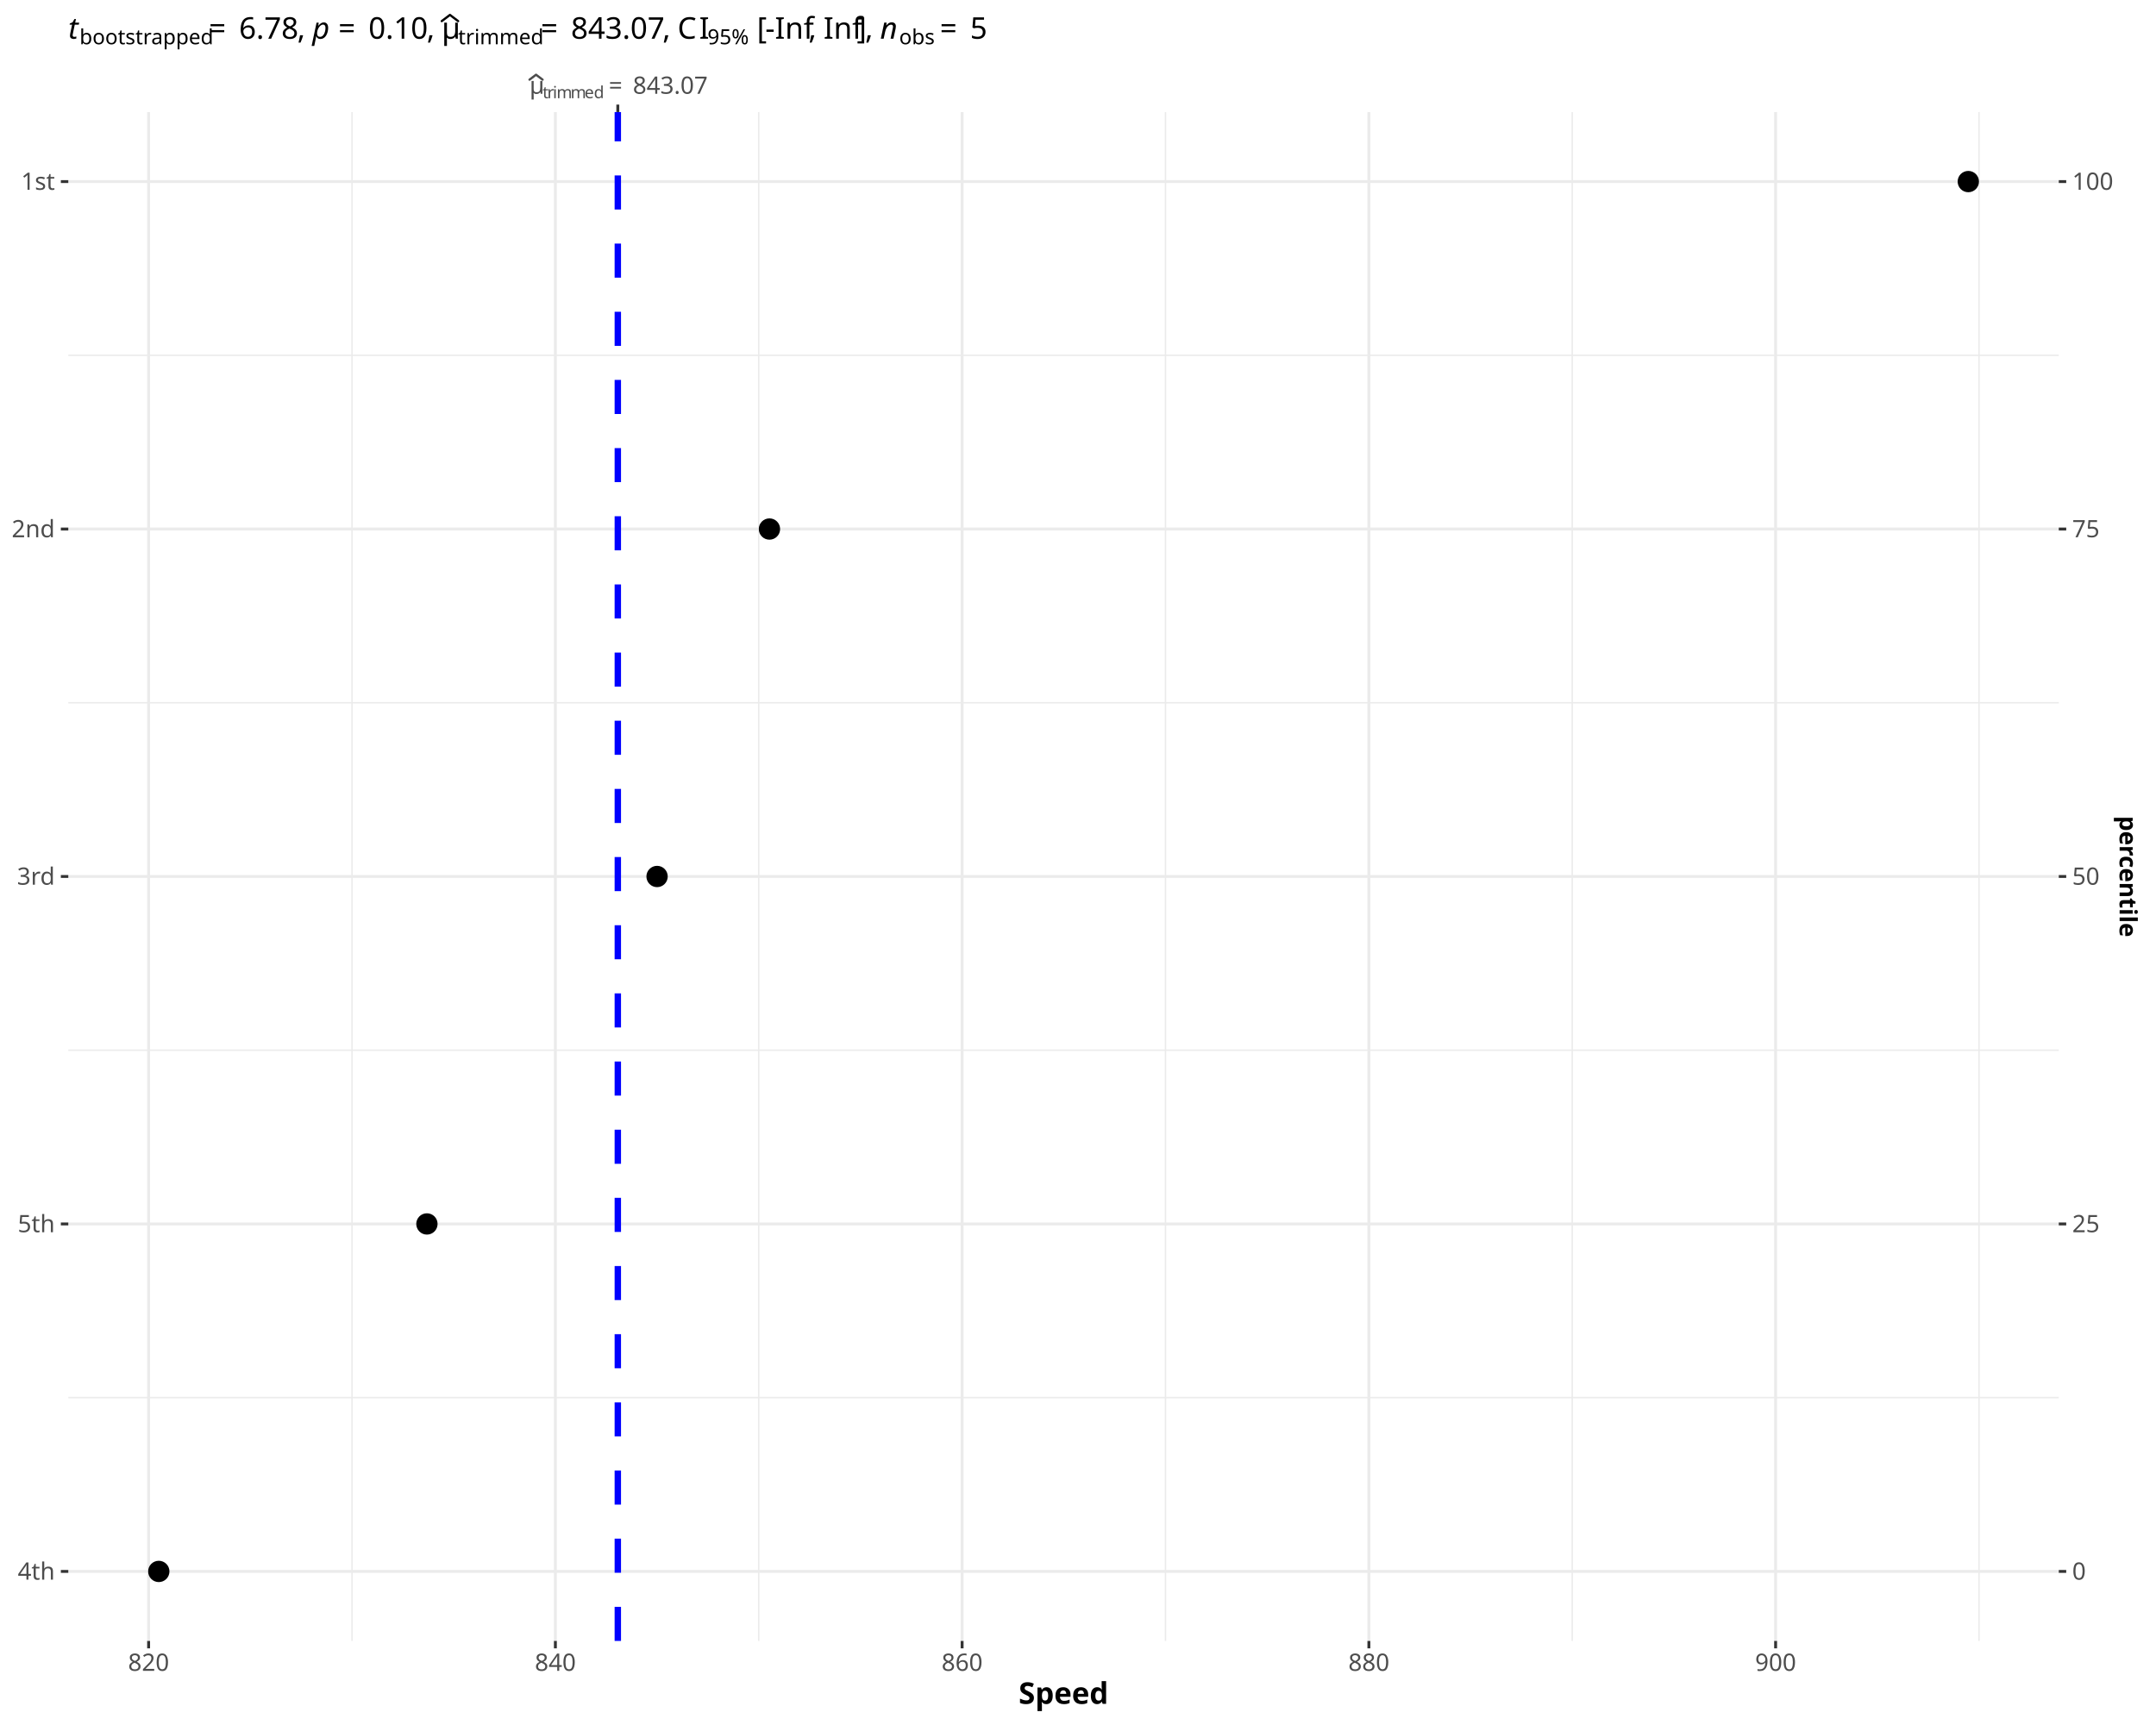
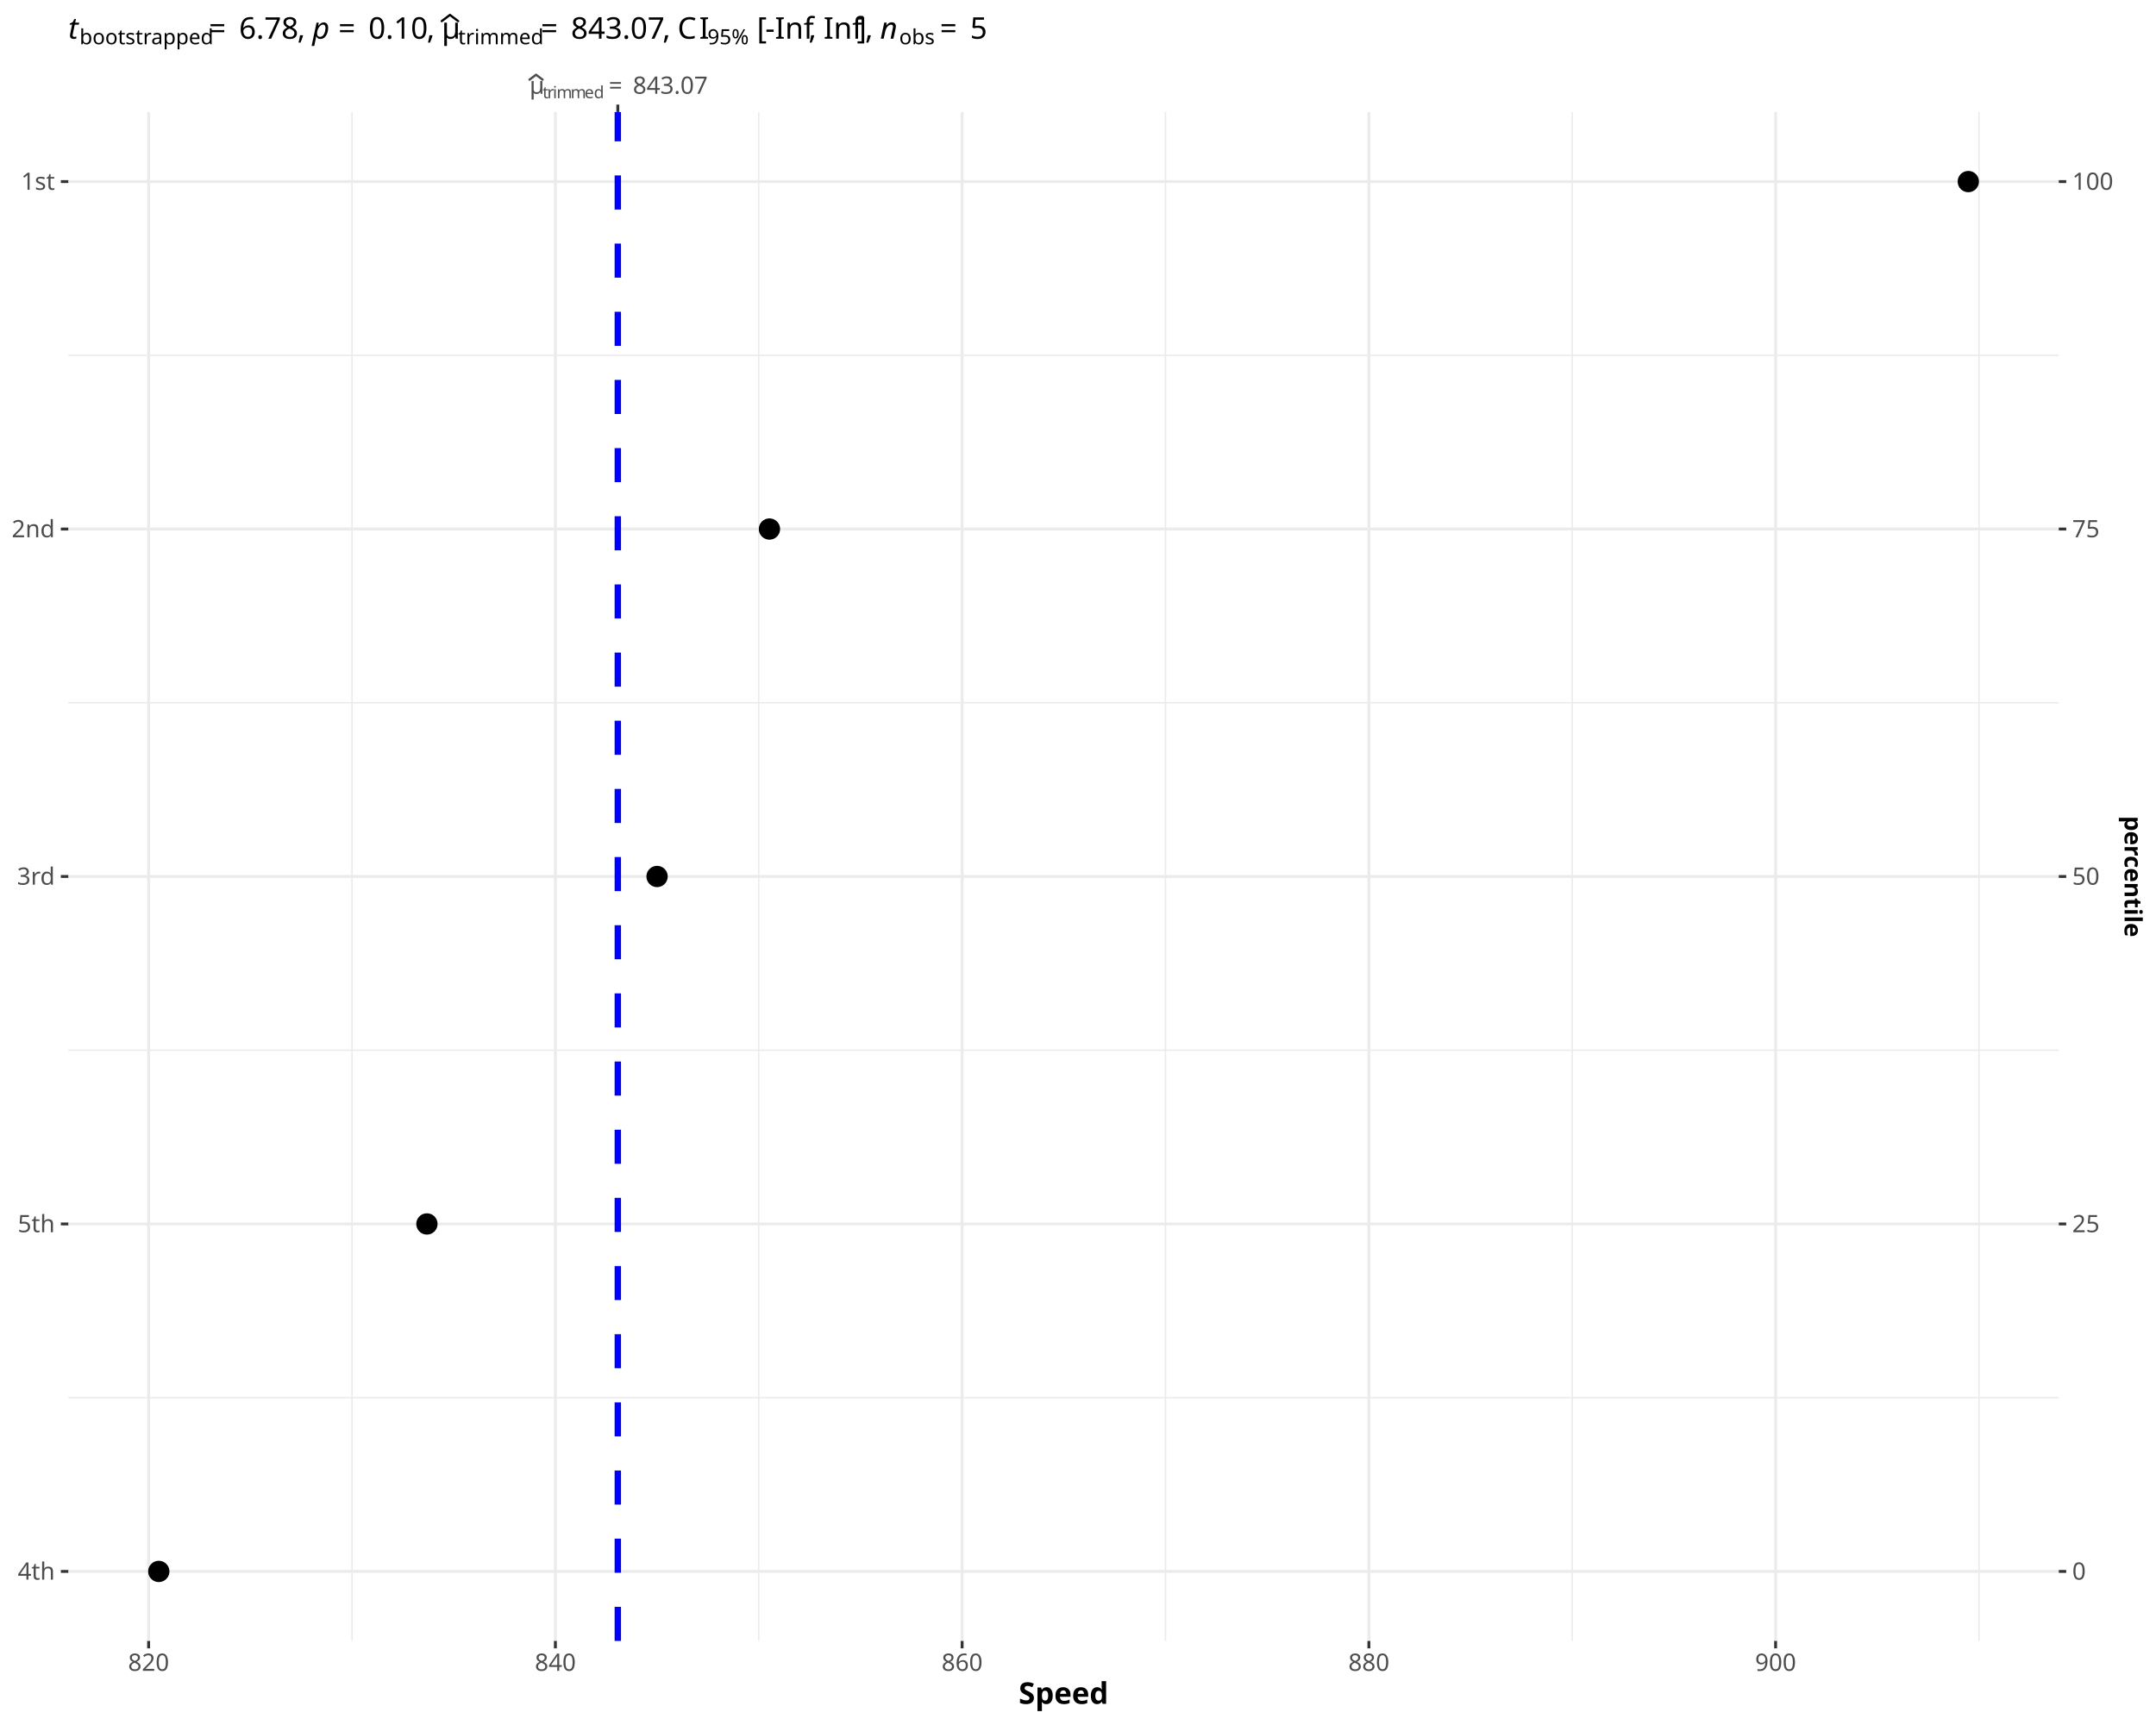
<svg xmlns="http://www.w3.org/2000/svg" class="svglite" data-engine-version="2.0" width="720.00pt" height="576.00pt" viewBox="0 0 720.00 576.00">
  <defs>
    <style type="text/css">
    .svglite line, .svglite polyline, .svglite polygon, .svglite path, .svglite rect, .svglite circle {
      fill: none;
      stroke: #000000;
      stroke-linecap: round;
      stroke-linejoin: round;
      stroke-miterlimit: 10.00;
    }
  </style>
  </defs>
  <rect width="100%" height="100%" style="stroke: none; fill: #FFFFFF;" />
  <defs>
    <clipPath id="cpMC4wMHw3MjAuMDB8MC4wMHw1NzYuMDA=">
      <rect x="0.00" y="0.00" width="720.00" height="576.00" />
    </clipPath>
  </defs>
  <g clip-path="url(#cpMC4wMHw3MjAuMDB8MC4wMHw1NzYuMDA=)">
-     <rect x="0" y="0.00" width="720.00" height="576.00" style="stroke-width: 0.97; stroke: #FFFFFF; fill: #FFFFFF;" />
+     <rect x="0.00" y="0.00" width="720.00" height="576.00" style="stroke-width: 0.97; stroke: #FFFFFF; fill: #FFFFFF;" />
  </g>
  <defs>
    <clipPath id="cpMjIuODF8Njg3LjUzfDM3LjQyfDU0Ny45Mg==">
      <rect x="22.81" y="37.42" width="664.72" height="510.50" />
    </clipPath>
  </defs>
  <g clip-path="url(#cpMjIuODF8Njg3LjUzfDM3LjQyfDU0Ny45Mg==)">
    <rect x="22.81" y="37.42" width="664.72" height="510.50" style="stroke-width: 0.97; stroke: none; fill: #FFFFFF;" />
    <polyline points="22.81,466.70 687.53,466.70 " style="stroke-width: 0.48; stroke: #EBEBEB; stroke-linecap: butt;" />
    <polyline points="22.81,350.68 687.53,350.68 " style="stroke-width: 0.48; stroke: #EBEBEB; stroke-linecap: butt;" />
    <polyline points="22.81,234.66 687.53,234.66 " style="stroke-width: 0.48; stroke: #EBEBEB; stroke-linecap: butt;" />
    <polyline points="22.81,118.64 687.53,118.64 " style="stroke-width: 0.48; stroke: #EBEBEB; stroke-linecap: butt;" />
    <polyline points="117.55,547.92 117.55,37.42 " style="stroke-width: 0.48; stroke: #EBEBEB; stroke-linecap: butt;" />
    <polyline points="253.38,547.92 253.38,37.42 " style="stroke-width: 0.48; stroke: #EBEBEB; stroke-linecap: butt;" />
    <polyline points="389.22,547.92 389.22,37.42 " style="stroke-width: 0.48; stroke: #EBEBEB; stroke-linecap: butt;" />
    <polyline points="525.05,547.92 525.05,37.42 " style="stroke-width: 0.48; stroke: #EBEBEB; stroke-linecap: butt;" />
    <polyline points="660.89,547.92 660.89,37.42 " style="stroke-width: 0.48; stroke: #EBEBEB; stroke-linecap: butt;" />
    <polyline points="22.81,524.72 687.53,524.72 " style="stroke-width: 0.97; stroke: #EBEBEB; stroke-linecap: butt;" />
    <polyline points="22.81,408.69 687.53,408.69 " style="stroke-width: 0.97; stroke: #EBEBEB; stroke-linecap: butt;" />
    <polyline points="22.81,292.67 687.53,292.67 " style="stroke-width: 0.97; stroke: #EBEBEB; stroke-linecap: butt;" />
    <polyline points="22.81,176.65 687.53,176.65 " style="stroke-width: 0.97; stroke: #EBEBEB; stroke-linecap: butt;" />
    <polyline points="22.81,60.63 687.53,60.63 " style="stroke-width: 0.97; stroke: #EBEBEB; stroke-linecap: butt;" />
    <polyline points="49.63,547.92 49.63,37.42 " style="stroke-width: 0.97; stroke: #EBEBEB; stroke-linecap: butt;" />
    <polyline points="185.47,547.92 185.47,37.42 " style="stroke-width: 0.97; stroke: #EBEBEB; stroke-linecap: butt;" />
    <polyline points="321.30,547.92 321.30,37.42 " style="stroke-width: 0.97; stroke: #EBEBEB; stroke-linecap: butt;" />
    <polyline points="457.14,547.92 457.14,37.42 " style="stroke-width: 0.97; stroke: #EBEBEB; stroke-linecap: butt;" />
    <polyline points="592.97,547.92 592.97,37.42 " style="stroke-width: 0.97; stroke: #EBEBEB; stroke-linecap: butt;" />
    <circle cx="53.03" cy="524.72" r="3.56" style="stroke-width: 0.71; stroke: none; fill: #000000;" />
    <circle cx="142.57" cy="408.69" r="3.56" style="stroke-width: 0.71; stroke: none; fill: #000000;" />
    <circle cx="219.43" cy="292.67" r="3.56" style="stroke-width: 0.71; stroke: none; fill: #000000;" />
    <circle cx="256.96" cy="176.65" r="3.56" style="stroke-width: 0.71; stroke: none; fill: #000000;" />
    <circle cx="657.32" cy="60.63" r="3.56" style="stroke-width: 0.71; stroke: none; fill: #000000;" />
    <line x1="206.32" y1="547.92" x2="206.32" y2="37.42" style="stroke-width: 2.13; stroke: #0000FF; stroke-dasharray: 11.38,11.38; stroke-linecap: butt;" />
  </g>
  <g clip-path="url(#cpMC4wMHw3MjAuMDB8MC4wMHw1NzYuMDA=)">
+     <polyline points="206.32,34.93 206.32,37.42 " style="stroke-width: 0.97; stroke: #333333; stroke-linecap: butt;" />
    <text x="176.83" y="31.31" style="font-size: 8.00px; fill: #4D4D4D; font-family: sans;" textLength="4.37px" lengthAdjust="spacingAndGlyphs">μ</text>
    <polyline points="176.83,26.60 179.01,24.95 181.20,26.60 " style="stroke-width: 0.75; stroke: #4D4D4D;" />
    <text x="181.20" y="32.79" style="font-size: 5.60px; fill: #4D4D4D; font-family: sans;" textLength="1.56px" lengthAdjust="spacingAndGlyphs">t</text>
    <text x="182.75" y="32.79" style="font-size: 5.60px; fill: #4D4D4D; font-family: sans;" textLength="1.86px" lengthAdjust="spacingAndGlyphs">r</text>
    <text x="184.62" y="32.79" style="font-size: 5.60px; fill: #4D4D4D; font-family: sans;" textLength="1.24px" lengthAdjust="spacingAndGlyphs">i</text>
    <text x="185.86" y="32.79" style="font-size: 5.60px; fill: #4D4D4D; font-family: sans;" textLength="4.67px" lengthAdjust="spacingAndGlyphs">m</text>
    <text x="190.53" y="32.79" style="font-size: 5.60px; fill: #4D4D4D; font-family: sans;" textLength="4.67px" lengthAdjust="spacingAndGlyphs">m</text>
    <text x="195.20" y="32.79" style="font-size: 5.60px; fill: #4D4D4D; font-family: sans;" textLength="3.11px" lengthAdjust="spacingAndGlyphs">e</text>
    <text x="198.31" y="32.79" style="font-size: 5.60px; fill: #4D4D4D; font-family: sans;" textLength="3.11px" lengthAdjust="spacingAndGlyphs">d</text>
    <text x="203.28" y="31.31" style="font-size: 8.00px; fill: #4D4D4D; font-family: sans;" textLength="6.21px" lengthAdjust="spacingAndGlyphs">=</text>
    <text x="211.34" y="31.31" style="font-size: 8.00px; fill: #4D4D4D; font-family: sans;" textLength="24.47px" lengthAdjust="spacingAndGlyphs">843.07</text>
-     <polyline points="206.32,37.42 206.32,34.93 " style="stroke-width: 0.97; stroke: #333333; stroke-linecap: butt;" />
    <text x="18.33" y="527.47" text-anchor="end" style="font-size: 8.00px; fill: #4D4D4D; font-family: sans;" textLength="11.12px" lengthAdjust="spacingAndGlyphs">4th</text>
    <text x="18.33" y="411.45" text-anchor="end" style="font-size: 8.00px; fill: #4D4D4D; font-family: sans;" textLength="11.12px" lengthAdjust="spacingAndGlyphs">5th</text>
    <text x="18.33" y="295.42" text-anchor="end" style="font-size: 8.00px; fill: #4D4D4D; font-family: sans;" textLength="11.56px" lengthAdjust="spacingAndGlyphs">3rd</text>
    <text x="18.33" y="179.40" text-anchor="end" style="font-size: 8.00px; fill: #4D4D4D; font-family: sans;" textLength="13.35px" lengthAdjust="spacingAndGlyphs">2nd</text>
    <text x="18.33" y="63.38" text-anchor="end" style="font-size: 8.00px; fill: #4D4D4D; font-family: sans;" textLength="10.68px" lengthAdjust="spacingAndGlyphs">1st</text>
    <polyline points="20.32,524.72 22.81,524.72 " style="stroke-width: 0.97; stroke: #333333; stroke-linecap: butt;" />
    <polyline points="20.32,408.69 22.81,408.69 " style="stroke-width: 0.97; stroke: #333333; stroke-linecap: butt;" />
    <polyline points="20.32,292.67 22.81,292.67 " style="stroke-width: 0.97; stroke: #333333; stroke-linecap: butt;" />
    <polyline points="20.32,176.65 22.81,176.65 " style="stroke-width: 0.97; stroke: #333333; stroke-linecap: butt;" />
    <polyline points="20.32,60.63 22.81,60.63 " style="stroke-width: 0.97; stroke: #333333; stroke-linecap: butt;" />
-     <polyline points="687.53,524.72 690.02,524.72 " style="stroke-width: 0.97; stroke: #333333; stroke-linecap: butt;" />
-     <polyline points="687.53,408.69 690.02,408.69 " style="stroke-width: 0.97; stroke: #333333; stroke-linecap: butt;" />
-     <polyline points="687.53,292.67 690.02,292.67 " style="stroke-width: 0.97; stroke: #333333; stroke-linecap: butt;" />
-     <polyline points="687.53,176.65 690.02,176.65 " style="stroke-width: 0.97; stroke: #333333; stroke-linecap: butt;" />
-     <polyline points="687.53,60.63 690.02,60.63 " style="stroke-width: 0.97; stroke: #333333; stroke-linecap: butt;" />
+     <polyline points="690.02,524.72 687.53,524.72 " style="stroke-width: 0.97; stroke: #333333; stroke-linecap: butt;" />
+     <polyline points="690.02,408.69 687.53,408.69 " style="stroke-width: 0.97; stroke: #333333; stroke-linecap: butt;" />
+     <polyline points="690.02,292.67 687.53,292.67 " style="stroke-width: 0.97; stroke: #333333; stroke-linecap: butt;" />
+     <polyline points="690.02,176.65 687.53,176.65 " style="stroke-width: 0.97; stroke: #333333; stroke-linecap: butt;" />
+     <polyline points="690.02,60.63 687.53,60.63 " style="stroke-width: 0.97; stroke: #333333; stroke-linecap: butt;" />
    <text x="692.01" y="527.47" style="font-size: 8.00px; fill: #4D4D4D; font-family: sans;" textLength="4.45px" lengthAdjust="spacingAndGlyphs">0</text>
    <text x="692.01" y="411.45" style="font-size: 8.00px; fill: #4D4D4D; font-family: sans;" textLength="8.90px" lengthAdjust="spacingAndGlyphs">25</text>
    <text x="692.01" y="295.42" style="font-size: 8.00px; fill: #4D4D4D; font-family: sans;" textLength="8.90px" lengthAdjust="spacingAndGlyphs">50</text>
    <text x="692.01" y="179.40" style="font-size: 8.00px; fill: #4D4D4D; font-family: sans;" textLength="8.90px" lengthAdjust="spacingAndGlyphs">75</text>
    <text x="692.01" y="63.38" style="font-size: 8.00px; fill: #4D4D4D; font-family: sans;" textLength="13.35px" lengthAdjust="spacingAndGlyphs">100</text>
    <polyline points="49.63,550.41 49.63,547.92 " style="stroke-width: 0.97; stroke: #333333; stroke-linecap: butt;" />
    <polyline points="185.47,550.41 185.47,547.92 " style="stroke-width: 0.97; stroke: #333333; stroke-linecap: butt;" />
    <polyline points="321.30,550.41 321.30,547.92 " style="stroke-width: 0.97; stroke: #333333; stroke-linecap: butt;" />
    <polyline points="457.14,550.41 457.14,547.92 " style="stroke-width: 0.97; stroke: #333333; stroke-linecap: butt;" />
    <polyline points="592.97,550.41 592.97,547.92 " style="stroke-width: 0.97; stroke: #333333; stroke-linecap: butt;" />
    <text x="49.63" y="557.91" text-anchor="middle" style="font-size: 8.00px; fill: #4D4D4D; font-family: sans;" textLength="13.35px" lengthAdjust="spacingAndGlyphs">820</text>
    <text x="185.47" y="557.91" text-anchor="middle" style="font-size: 8.00px; fill: #4D4D4D; font-family: sans;" textLength="13.35px" lengthAdjust="spacingAndGlyphs">840</text>
    <text x="321.30" y="557.91" text-anchor="middle" style="font-size: 8.00px; fill: #4D4D4D; font-family: sans;" textLength="13.35px" lengthAdjust="spacingAndGlyphs">860</text>
    <text x="457.14" y="557.91" text-anchor="middle" style="font-size: 8.00px; fill: #4D4D4D; font-family: sans;" textLength="13.35px" lengthAdjust="spacingAndGlyphs">880</text>
    <text x="592.97" y="557.91" text-anchor="middle" style="font-size: 8.00px; fill: #4D4D4D; font-family: sans;" textLength="13.35px" lengthAdjust="spacingAndGlyphs">900</text>
    <text x="355.17" y="568.94" text-anchor="middle" style="font-size: 10.00px; font-weight: bold; font-family: sans;" textLength="28.92px" lengthAdjust="spacingAndGlyphs">Speed</text>
-     <text transform="translate(707.85,292.67) rotate(90)" text-anchor="middle" style="font-size: 8.00px; font-weight: bold; font-family: sans;" textLength="34.69px" lengthAdjust="spacingAndGlyphs">percentile</text>
+     <text transform="translate(709.51,292.67) rotate(90)" text-anchor="middle" style="font-size: 8.00px; font-weight: bold; font-family: sans;" textLength="34.69px" lengthAdjust="spacingAndGlyphs">percentile</text>
    <text x="22.81" y="12.93" style="font-size: 10.00px; font-style: italic; font-family: sans;" textLength="2.78px" lengthAdjust="spacingAndGlyphs">t</text>
    <text x="26.56" y="14.78" style="font-size: 7.00px; font-family: sans;" textLength="40.87px" lengthAdjust="spacingAndGlyphs">bootstrapped</text>
    <text x="69.75" y="12.93" style="font-size: 10.00px; font-family: sans;" textLength="7.76px" lengthAdjust="spacingAndGlyphs">=</text>
    <text x="79.83" y="12.93" style="font-size: 10.00px; font-family: sans;" textLength="19.46px" lengthAdjust="spacingAndGlyphs">6.78</text>
    <text x="99.29" y="12.93" style="font-size: 10.00px; font-family: sans;" textLength="2.50px" lengthAdjust="spacingAndGlyphs">,</text>
    <text x="101.79" y="12.93" style="font-size: 10.00px; font-family: sans;" textLength="2.50px" lengthAdjust="spacingAndGlyphs"> </text>
    <text x="104.29" y="12.93" style="font-size: 10.00px; font-style: italic; font-family: sans;" textLength="5.56px" lengthAdjust="spacingAndGlyphs">p</text>
    <text x="112.98" y="12.93" style="font-size: 10.00px; font-family: sans;" textLength="7.76px" lengthAdjust="spacingAndGlyphs">=</text>
    <text x="123.06" y="12.93" style="font-size: 10.00px; font-family: sans;" textLength="19.46px" lengthAdjust="spacingAndGlyphs">0.10</text>
    <text x="142.52" y="12.93" style="font-size: 10.00px; font-family: sans;" textLength="2.50px" lengthAdjust="spacingAndGlyphs">,</text>
    <text x="145.02" y="12.93" style="font-size: 10.00px; font-family: sans;" textLength="2.50px" lengthAdjust="spacingAndGlyphs"> </text>
    <text x="147.52" y="12.93" style="font-size: 10.00px; font-family: sans;" textLength="5.47px" lengthAdjust="spacingAndGlyphs">μ</text>
    <polyline points="147.52,7.05 150.26,4.98 152.99,7.05 " style="stroke-width: 0.75;" />
    <text x="152.99" y="14.78" style="font-size: 7.00px; font-family: sans;" textLength="25.28px" lengthAdjust="spacingAndGlyphs">trimmed</text>
    <text x="180.59" y="12.93" style="font-size: 10.00px; font-family: sans;" textLength="7.76px" lengthAdjust="spacingAndGlyphs">=</text>
    <text x="190.67" y="12.93" style="font-size: 10.00px; font-family: sans;" textLength="30.59px" lengthAdjust="spacingAndGlyphs">843.07</text>
    <text x="221.26" y="12.93" style="font-size: 10.00px; font-family: sans;" textLength="2.50px" lengthAdjust="spacingAndGlyphs">,</text>
    <text x="223.76" y="12.93" style="font-size: 10.00px; font-family: sans;" textLength="2.50px" lengthAdjust="spacingAndGlyphs"> </text>
    <text x="226.26" y="12.93" style="font-size: 10.00px; font-family: sans;" textLength="7.22px" lengthAdjust="spacingAndGlyphs">C</text>
    <text x="233.48" y="12.93" style="font-size: 10.00px; font-family: sans;" textLength="2.78px" lengthAdjust="spacingAndGlyphs">I</text>
    <text x="236.26" y="14.78" style="font-size: 7.00px; font-family: sans;" textLength="14.01px" lengthAdjust="spacingAndGlyphs">95%</text>
    <text x="250.27" y="12.93" style="font-size: 10.00px; font-family: sans;" textLength="2.50px" lengthAdjust="spacingAndGlyphs"> </text>
    <text x="252.78" y="12.93" style="font-size: 10.00px; font-family: sans;" textLength="2.78px" lengthAdjust="spacingAndGlyphs">[</text>
    <text x="255.55" y="12.93" style="font-size: 10.00px; font-family: sans;" textLength="14.45px" lengthAdjust="spacingAndGlyphs">-Inf</text>
    <text x="270.00" y="12.93" style="font-size: 10.00px; font-family: sans;" textLength="2.50px" lengthAdjust="spacingAndGlyphs">,</text>
    <text x="272.50" y="12.93" style="font-size: 10.00px; font-family: sans;" textLength="2.50px" lengthAdjust="spacingAndGlyphs"> </text>
    <text x="275.01" y="12.93" style="font-size: 10.00px; font-family: sans;" textLength="11.12px" lengthAdjust="spacingAndGlyphs">Inf</text>
    <text x="286.12" y="12.93" style="font-size: 10.00px; font-family: sans;" textLength="2.78px" lengthAdjust="spacingAndGlyphs">]</text>
    <text x="288.90" y="12.93" style="font-size: 10.00px; font-family: sans;" textLength="2.50px" lengthAdjust="spacingAndGlyphs">,</text>
    <text x="291.40" y="12.93" style="font-size: 10.00px; font-family: sans;" textLength="2.50px" lengthAdjust="spacingAndGlyphs"> </text>
    <text x="293.91" y="12.93" style="font-size: 10.00px; font-style: italic; font-family: sans;" textLength="5.56px" lengthAdjust="spacingAndGlyphs">n</text>
    <text x="300.27" y="14.78" style="font-size: 7.00px; font-family: sans;" textLength="11.29px" lengthAdjust="spacingAndGlyphs">obs</text>
    <text x="313.88" y="12.93" style="font-size: 10.00px; font-family: sans;" textLength="7.76px" lengthAdjust="spacingAndGlyphs">=</text>
    <text x="323.96" y="12.93" style="font-size: 10.00px; font-family: sans;" textLength="5.56px" lengthAdjust="spacingAndGlyphs">5</text>
  </g>
</svg>
